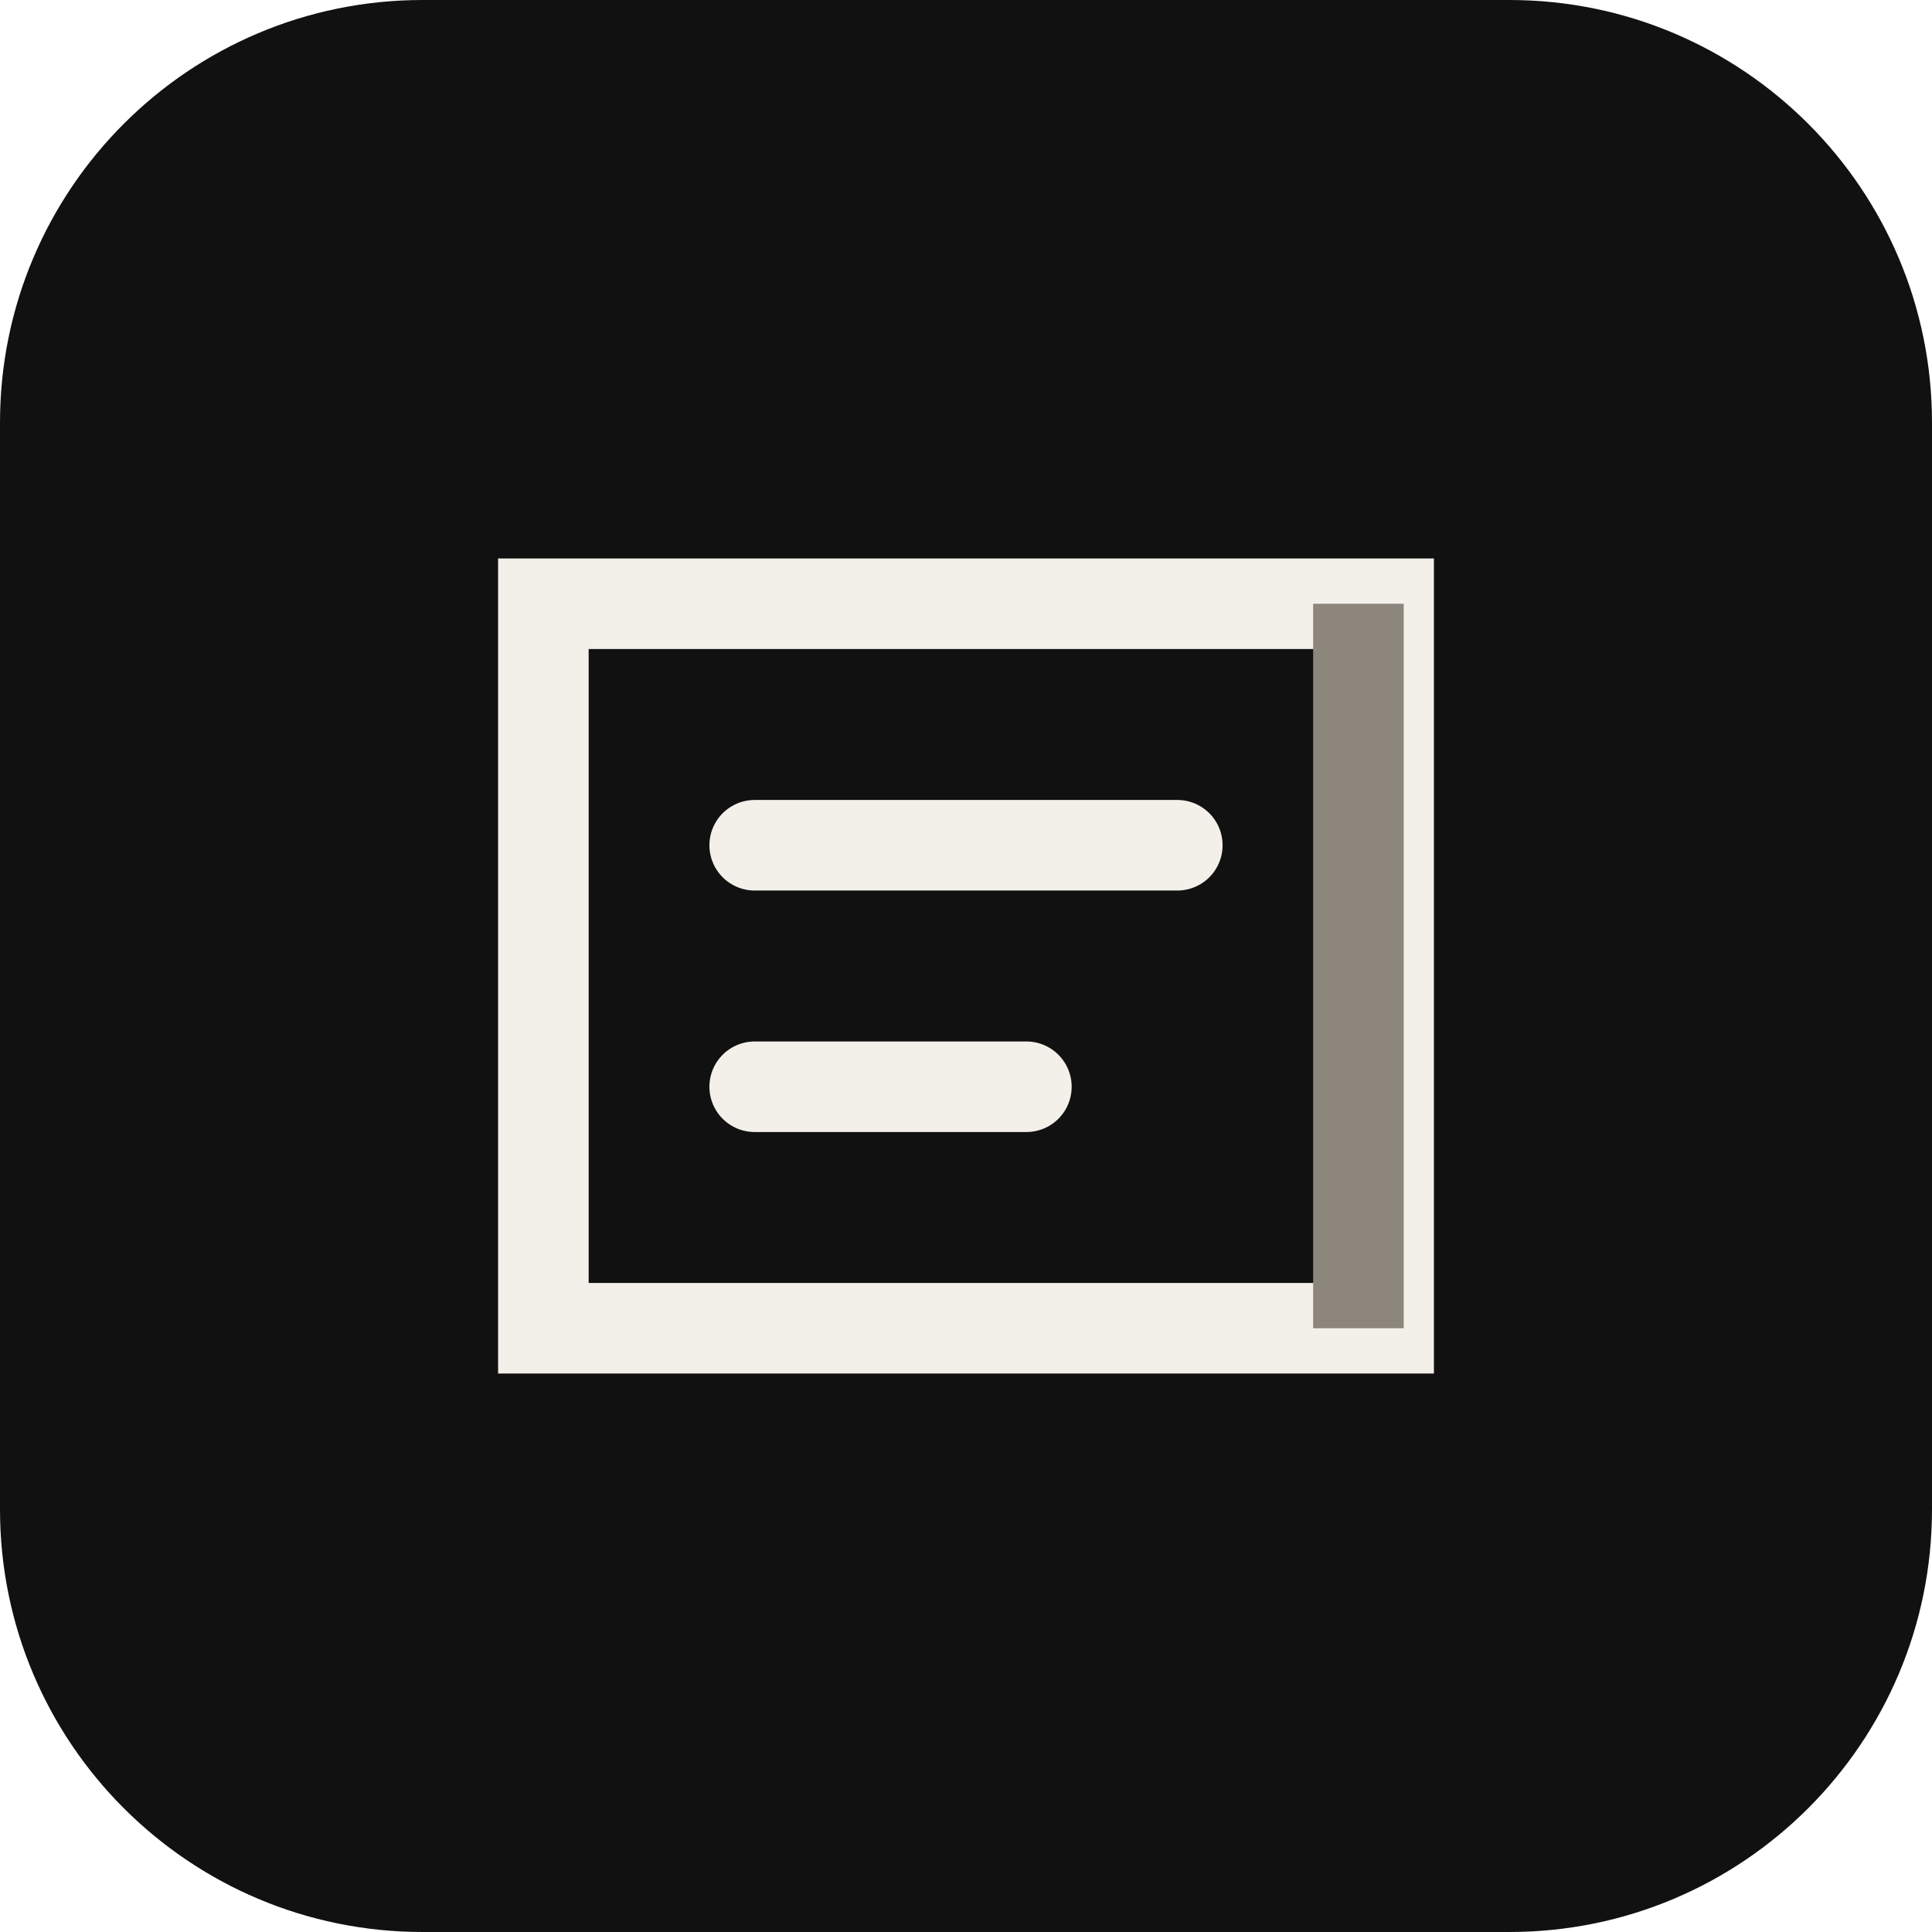
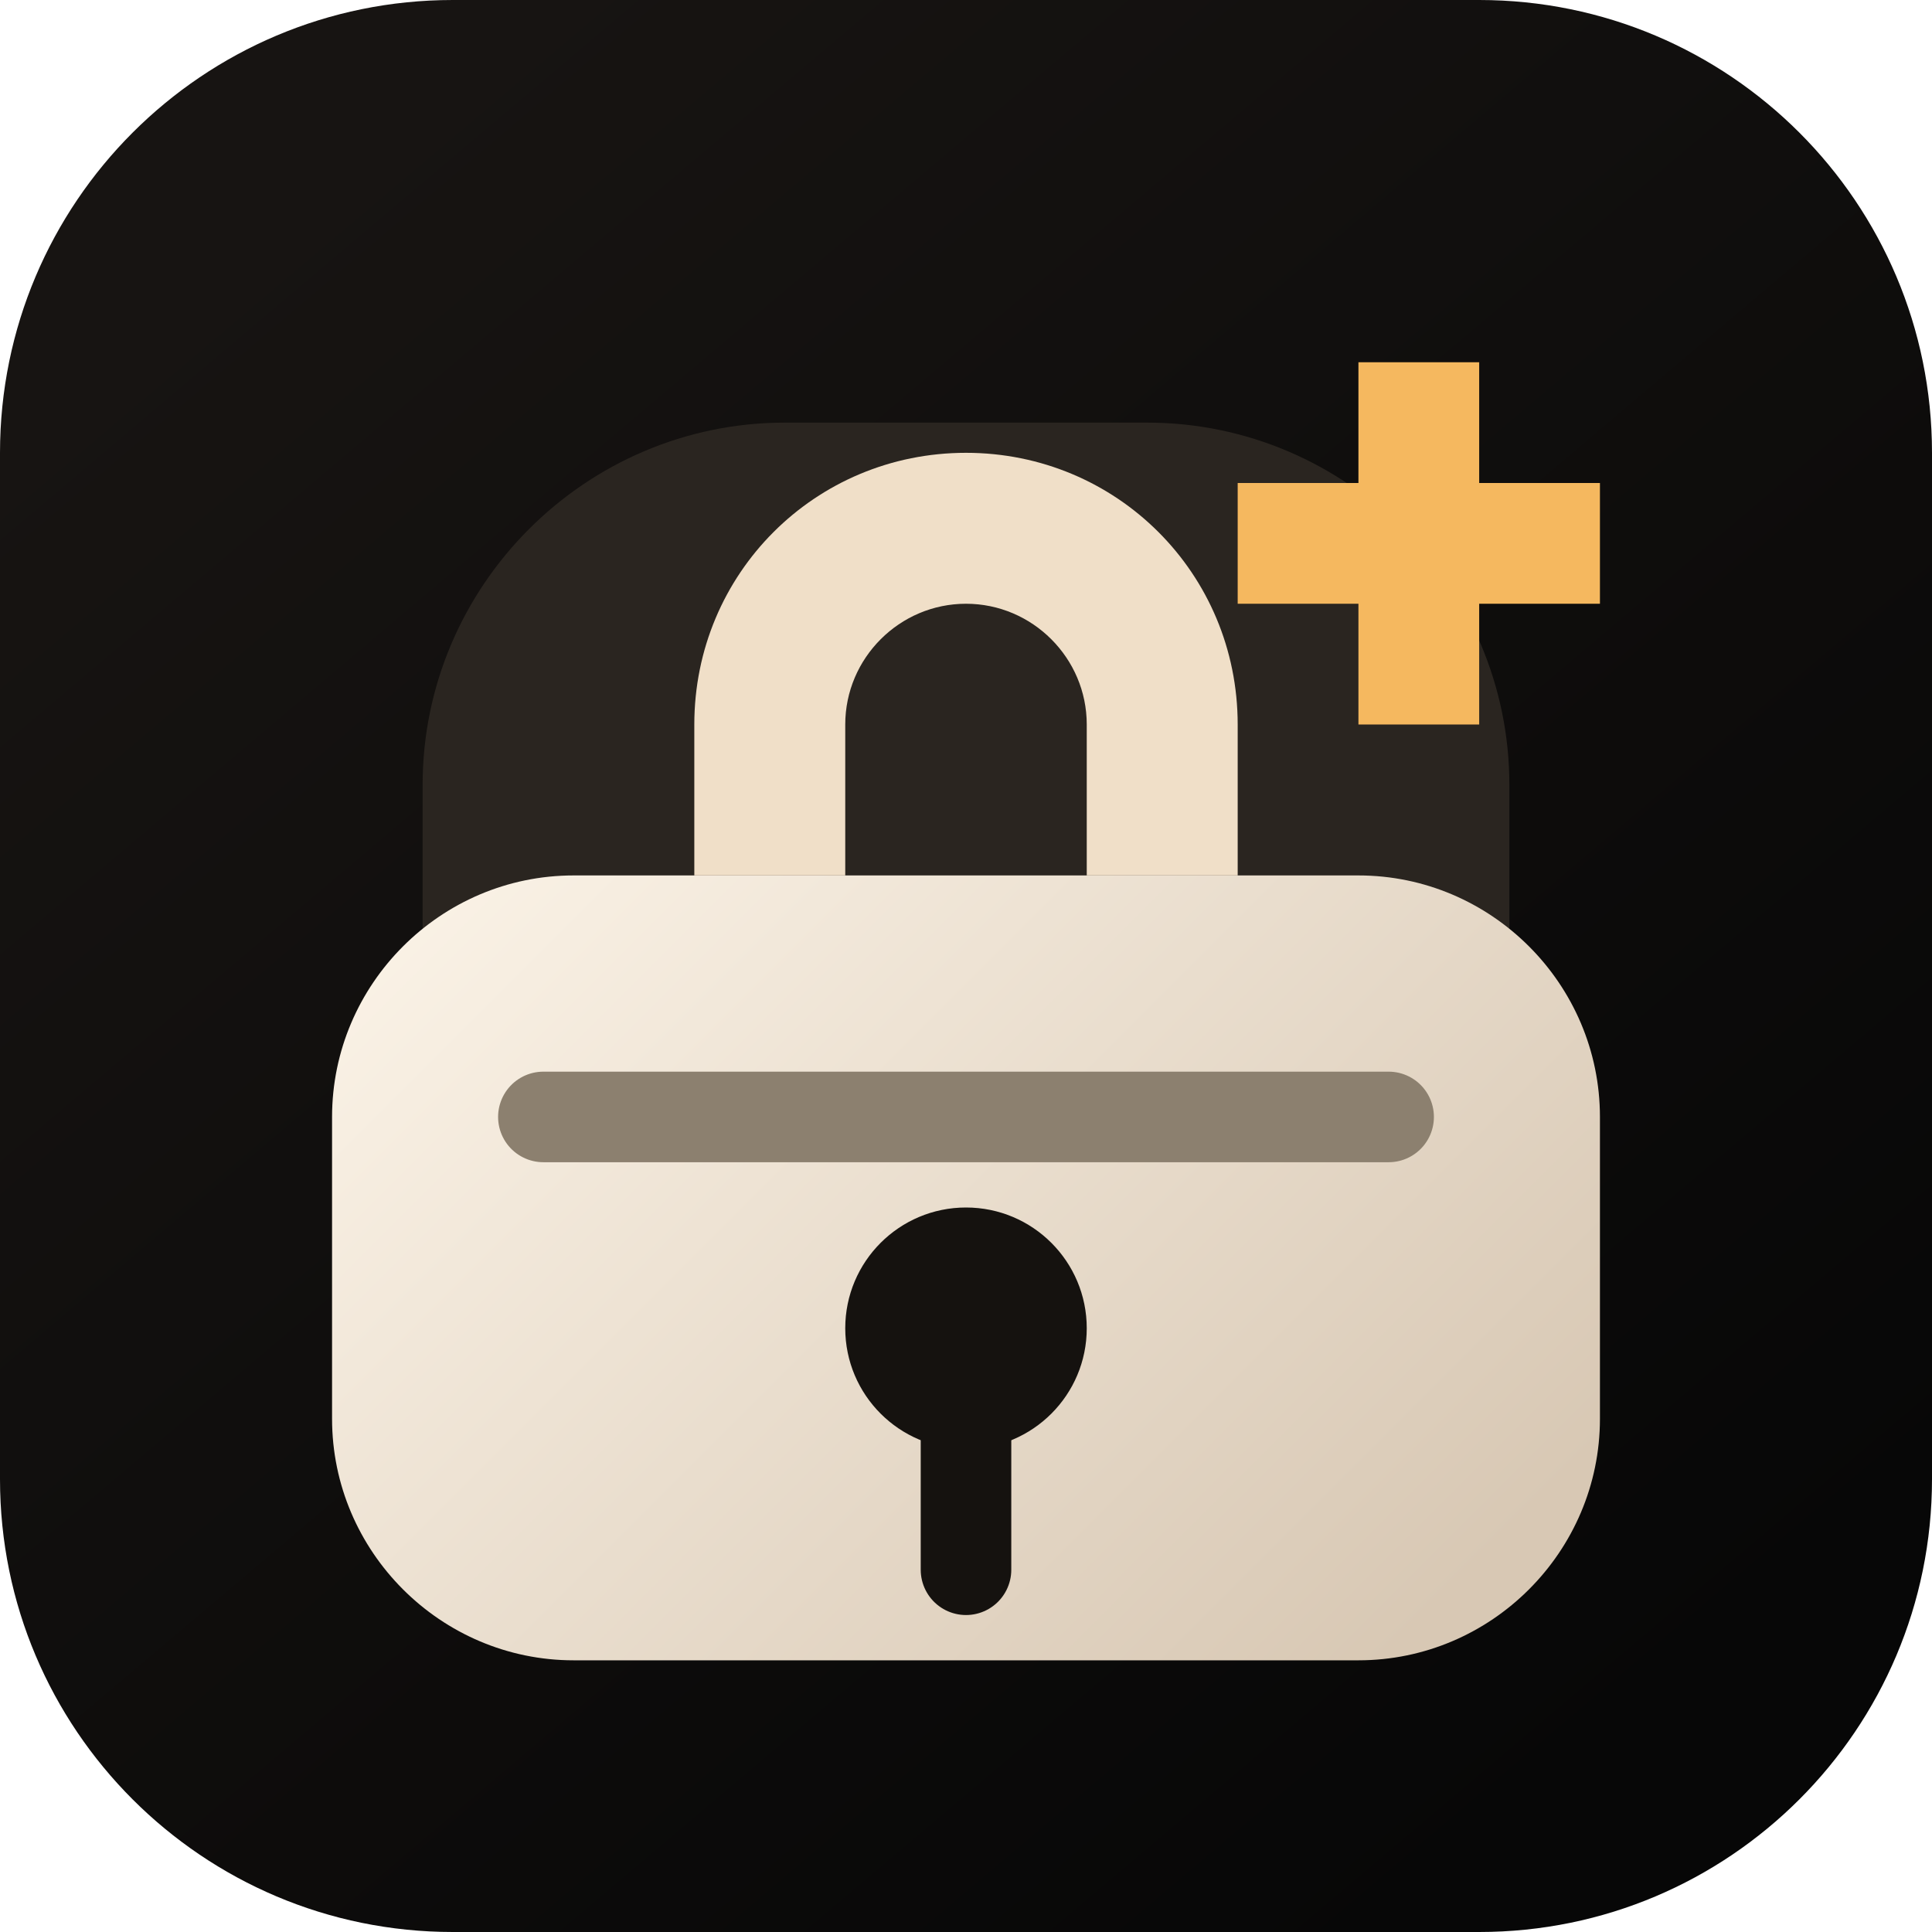
- <svg xmlns="http://www.w3.org/2000/svg" viewBox="0 0 64 64">
-   <rect width="64" height="64" rx="14" fill="#111111" />
-   <path d="M18 20h28v24H18z" fill="none" stroke="#f3f0ea" stroke-width="3" />
-   <path d="M25 28h14M25 36h9" stroke="#f3f0ea" stroke-width="3" stroke-linecap="round" />
-   <path d="M45 20v24" stroke="#8d867d" stroke-width="3" />
+ <svg xmlns="http://www.w3.org/2000/svg" viewBox="0 0 64 64" role="img" aria-label="Auth Drawer">
+   <defs>
+     <linearGradient id="bg" x1="10" y1="6" x2="54" y2="58" gradientUnits="userSpaceOnUse">
+       <stop stop-color="#171412" />
+       <stop offset="1" stop-color="#070707" />
+     </linearGradient>
+     <linearGradient id="sheet" x1="16" y1="19" x2="49" y2="52" gradientUnits="userSpaceOnUse">
+       <stop stop-color="#fff8ed" />
+       <stop offset="1" stop-color="#d8c8b4" />
+     </linearGradient>
+   </defs>
+   <rect width="64" height="64" rx="15" fill="url(#bg)" />
+   <path d="M14 26c0-6.6 5.4-12 12-12h12c6.6 0 12 5.4 12 12v6H14v-6Z" fill="#2a2520" />
+   <path d="M19 29h26c4.4 0 8 3.6 8 8v10c0 4.4-3.6 8-8 8H19c-4.4 0-8-3.6-8-8V37c0-4.4 3.6-8 8-8Z" fill="url(#sheet)" />
+   <path d="M23 24c0-5 4-9 9-9s9 4 9 9v5h-5v-5c0-2.2-1.8-4-4-4s-4 1.8-4 4v5h-5v-5Z" fill="#f0dfc8" />
+   <path d="M18 37h28" stroke="#8c806f" stroke-width="3" stroke-linecap="round" />
+   <circle cx="32" cy="44" r="4" fill="#15120f" />
+   <path d="M32 47v5" stroke="#15120f" stroke-width="3" stroke-linecap="round" />
+   <path d="M45 12h4v4h4v4h-4v4h-4v-4h-4v-4h4v-4Z" fill="#f5b85f" />
</svg>
